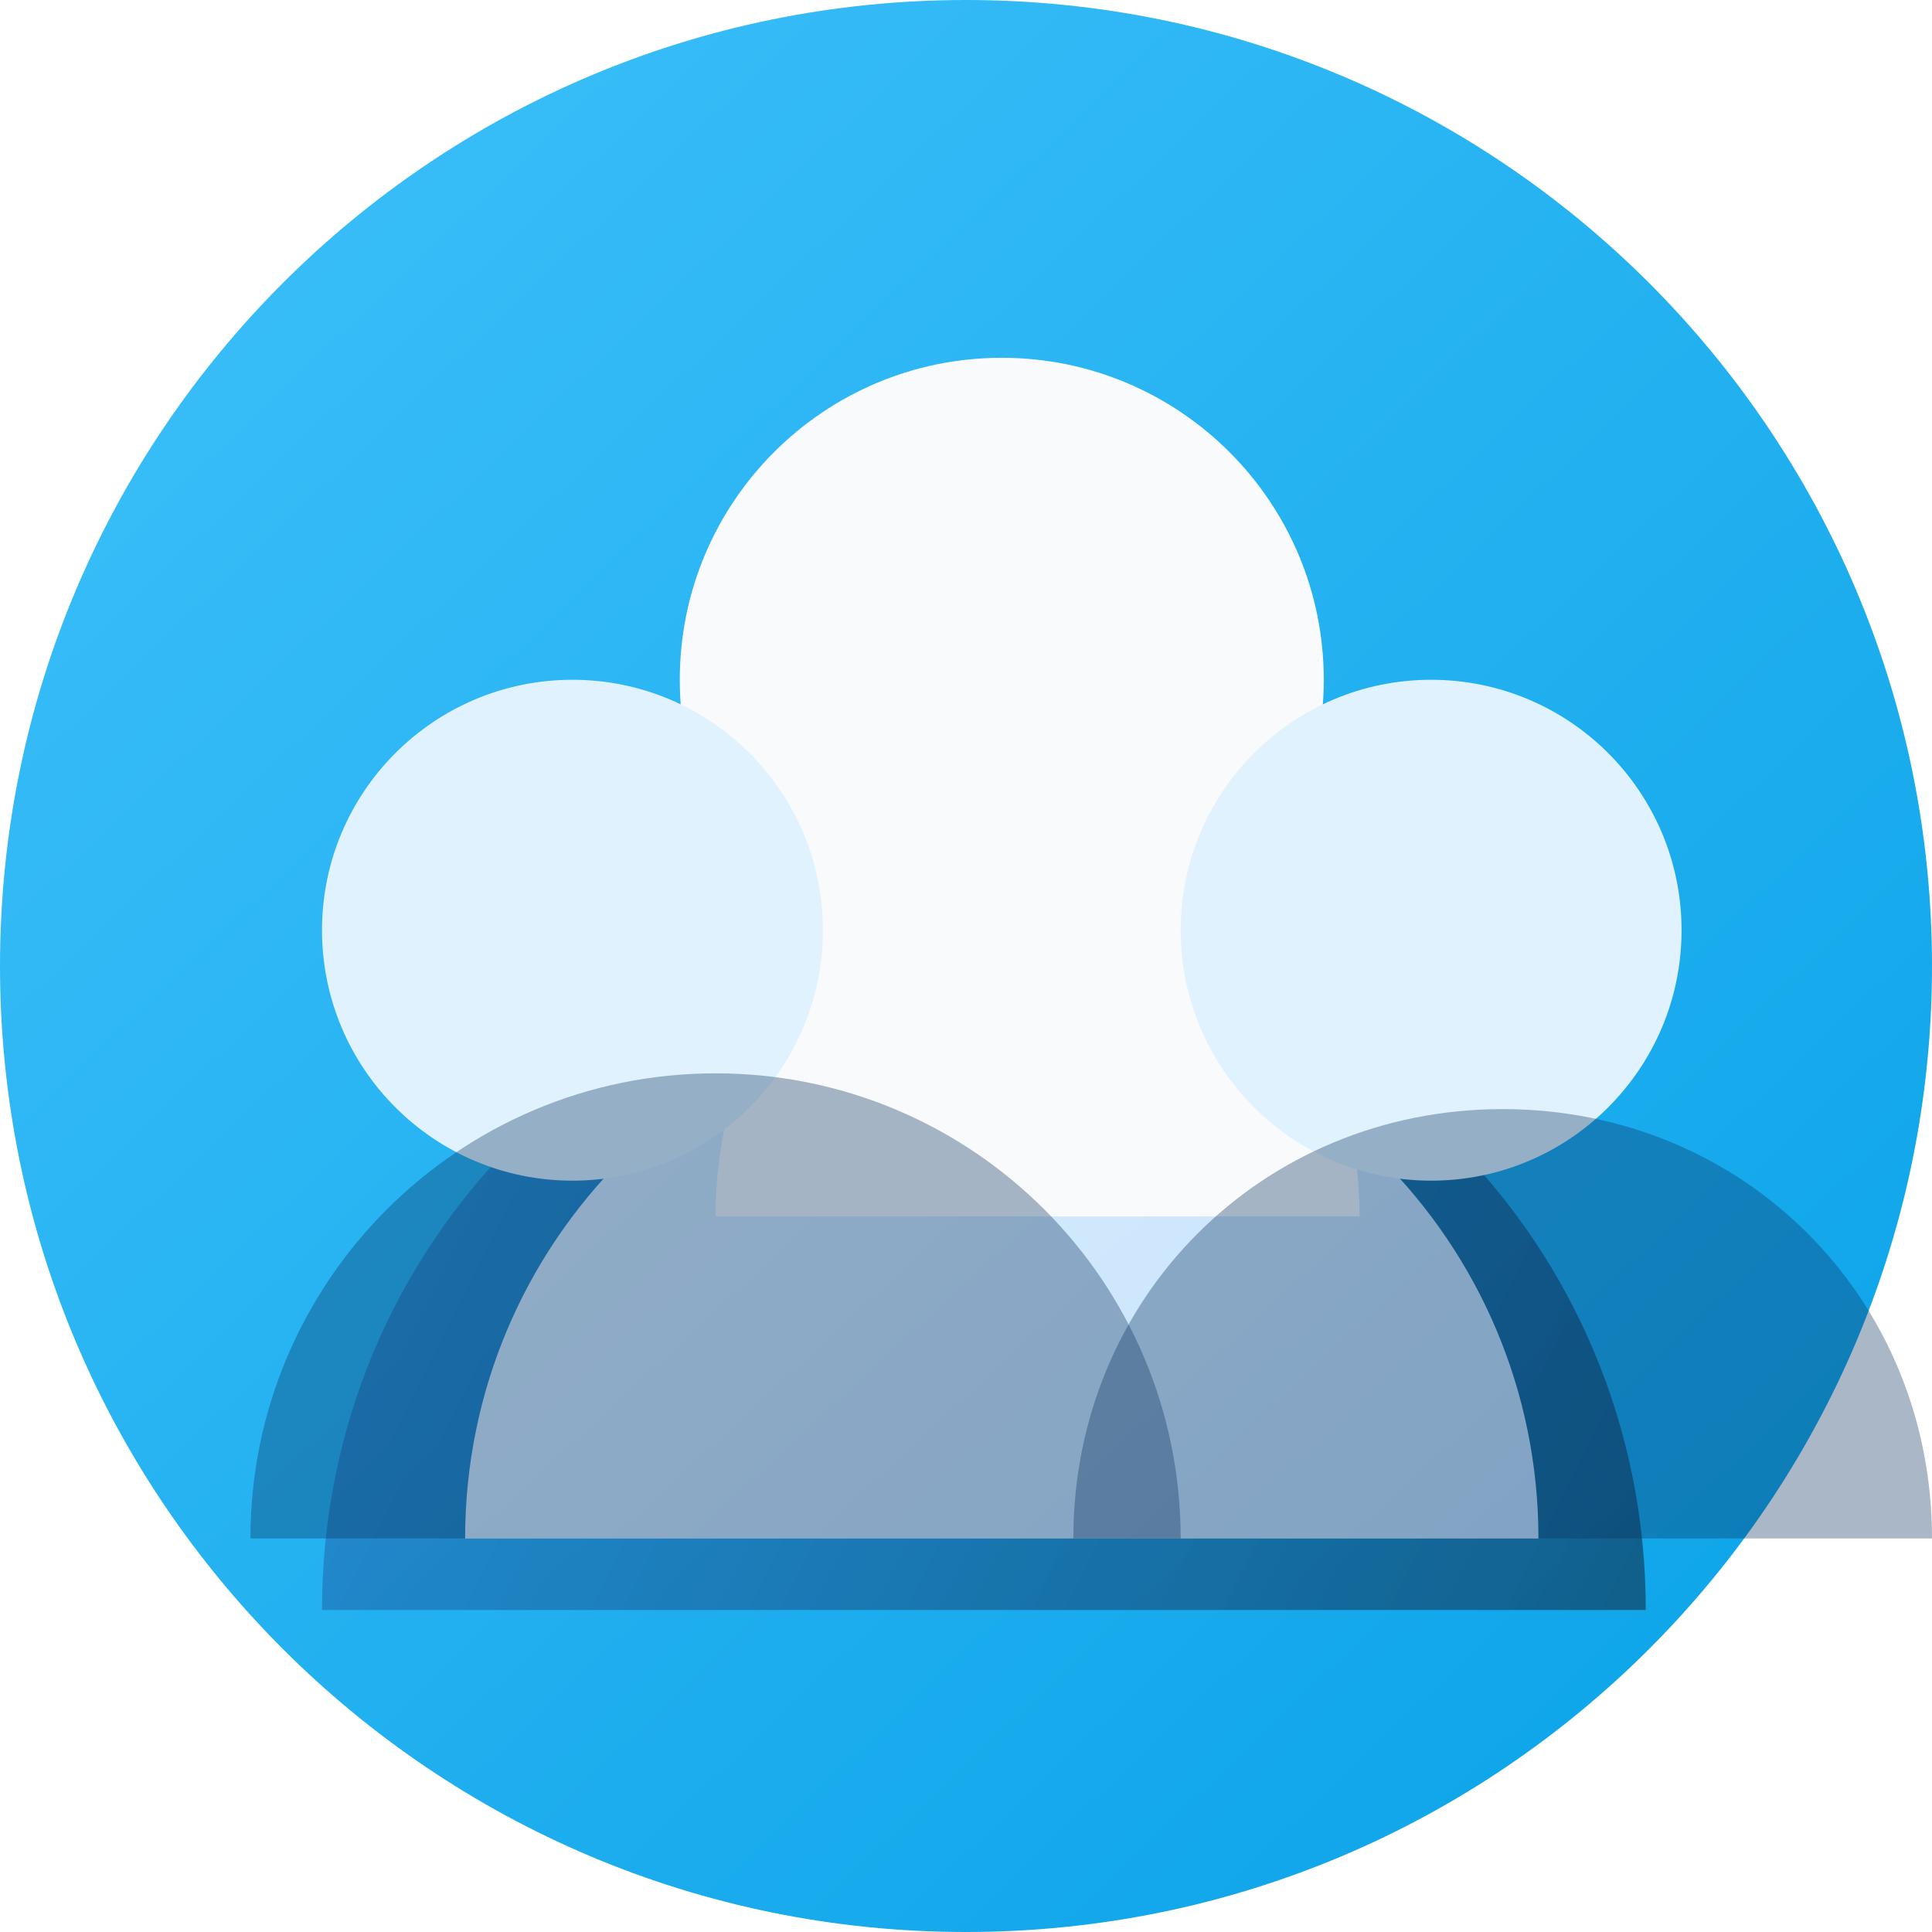
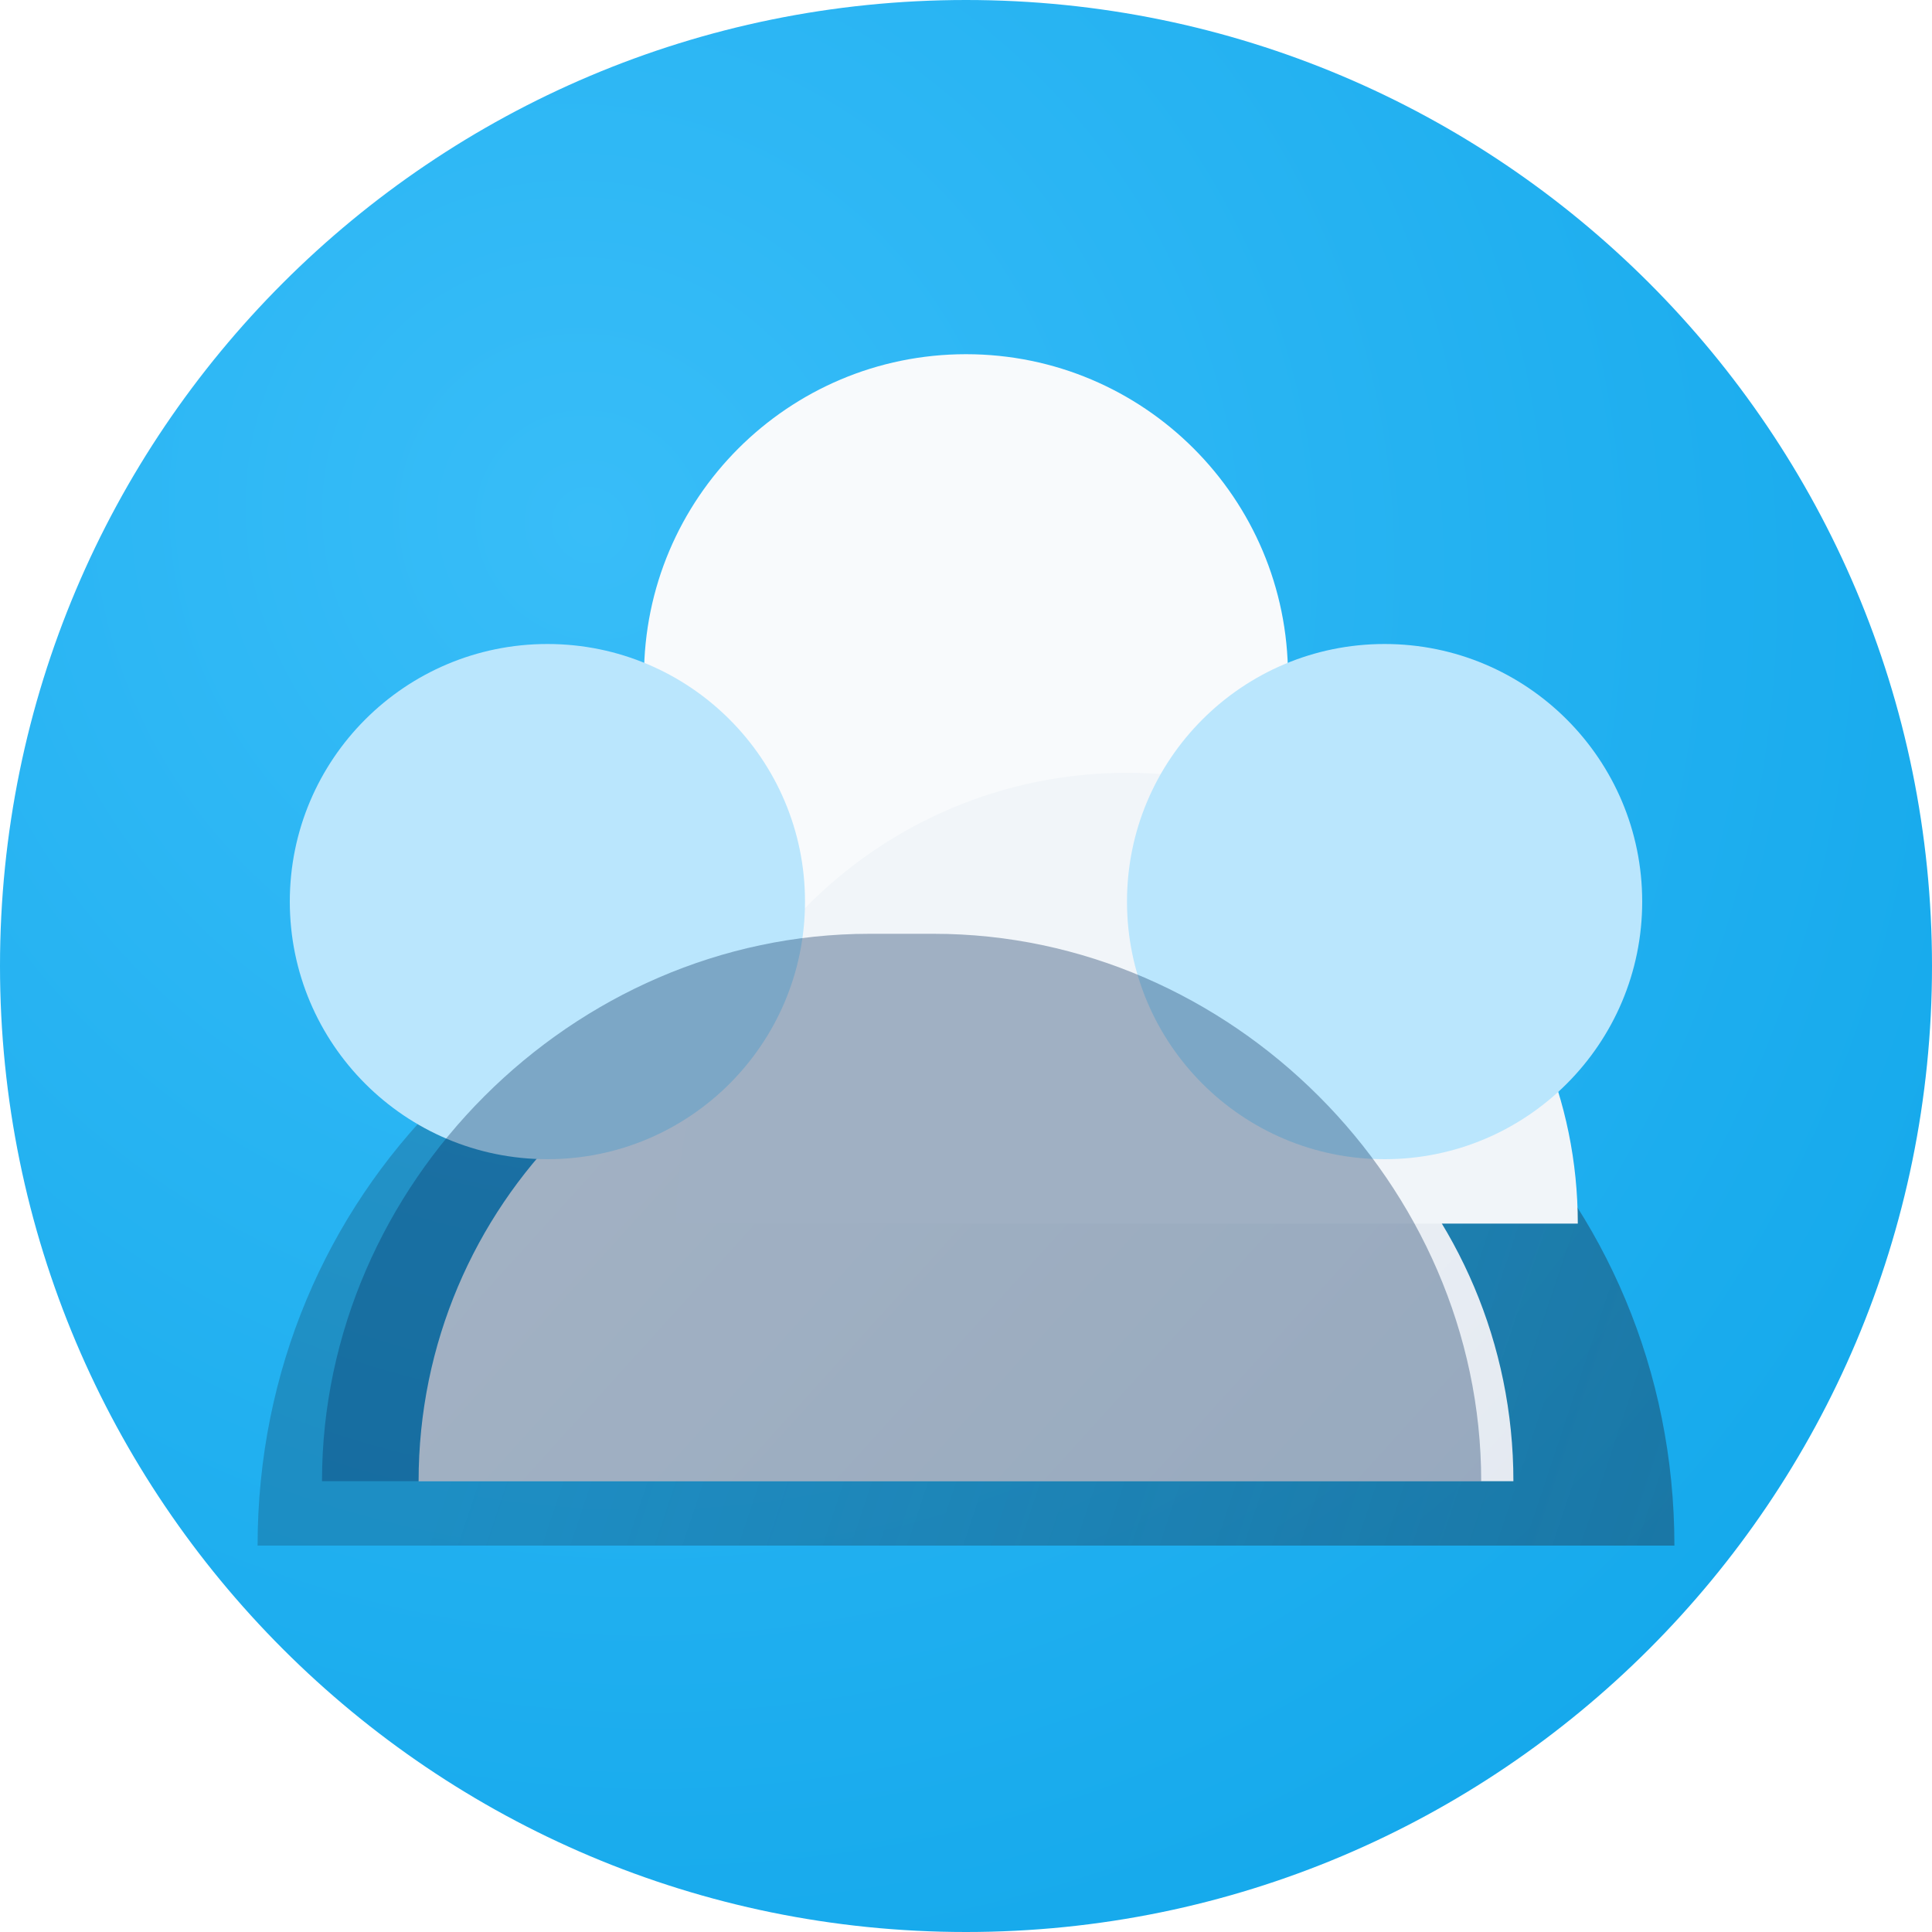
- <svg xmlns="http://www.w3.org/2000/svg" width="108" height="108" viewBox="0 0 108 108" fill="none">
+ <svg xmlns="http://www.w3.org/2000/svg" width="120" height="120" viewBox="0 0 120 120" fill="none">
  <defs>
-     <linearGradient id="groups-bg" x1="16" y1="12" x2="96" y2="96" gradientUnits="userSpaceOnUse">
+     <radialGradient id="groups-ring" cx="0" cy="0" r="1" gradientUnits="userSpaceOnUse" gradientTransform="translate(36 32) rotate(45) scale(120 110)">
      <stop stop-color="#38BDF8" />
      <stop offset="1" stop-color="#0EA5E9" />
+     </radialGradient>
+     <linearGradient id="groups-foreground" x1="32" y1="46" x2="96" y2="104" gradientUnits="userSpaceOnUse">
+       <stop stop-color="#F8FAFC" />
+       <stop offset="1" stop-color="#E2E8F0" />
    </linearGradient>
-     <linearGradient id="groups-inner" x1="30" y1="40" x2="78" y2="92" gradientUnits="userSpaceOnUse">
-       <stop stop-color="#E0F2FE" />
-       <stop offset="1" stop-color="#C4E1FB" />
-     </linearGradient>
-     <linearGradient id="groups-shadow" x1="18" y1="60" x2="90" y2="96" gradientUnits="userSpaceOnUse">
-       <stop stop-color="#1E3A8A" stop-opacity="0.3" />
-       <stop offset="1" stop-color="#0F172A" stop-opacity="0.5" />
+     <linearGradient id="groups-shadow" x1="30" y1="84" x2="102" y2="108" gradientUnits="userSpaceOnUse">
+       <stop stop-color="#0F172A" stop-opacity="0.22" />
+       <stop offset="1" stop-color="#1E293B" stop-opacity="0.4" />
    </linearGradient>
  </defs>
-   <circle cx="54" cy="54" r="54" fill="url(#groups-bg)" />
-   <path d="M18 90C18 69.461 34.461 53 55 53C75.539 53 92 69.461 92 90H18Z" fill="url(#groups-shadow)" />
-   <path d="M26 86C26 69.431 39.431 56 56 56C72.569 56 86 69.431 86 86H26Z" fill="url(#groups-inner)" />
-   <circle cx="56" cy="38" r="18" fill="#F8FAFC" />
-   <path d="M40 68C40 55.85 48.925 46 58 46C67.075 46 76 55.85 76 68H40Z" fill="#F8FAFC" />
-   <circle cx="32" cy="52" r="14" fill="#E0F2FE" />
-   <circle cx="80" cy="52" r="14" fill="#E0F2FE" />
-   <path d="M14 86C14 71.641 25.641 60 40 60C54.359 60 66 71.641 66 86H14Z" fill="#0B3160" fill-opacity="0.35" />
-   <path d="M60 86C60 72.536 70.536 62 84 62C97.464 62 108 72.536 108 86H60Z" fill="#0B3160" fill-opacity="0.35" />
+   <circle cx="60" cy="60" r="60" fill="url(#groups-ring)" />
+   <path d="M16 96C16 74.252 33.252 57 55 57H65C86.748 57 104 74.252 104 96H16Z" fill="url(#groups-shadow)" />
+   <path d="M26 92C26 74.879 39.879 61 57 61H63C80.121 61 94 74.879 94 92H26Z" fill="url(#groups-foreground)" />
+   <circle cx="60" cy="42" r="20" fill="#F8FAFC" />
+   <path d="M42 76C42 60.536 54.536 48 70 48C85.464 48 98 60.536 98 76H42Z" fill="#F1F5F9" />
+   <circle cx="34" cy="56" r="16" fill="#BAE6FD" />
+   <circle cx="86" cy="56" r="16" fill="#BAE6FD" />
+   <path d="M20 92C20 73.566 35.566 58 54 58H58C76.434 58 92 73.566 92 92H20Z" fill="#0B3160" fill-opacity="0.35" />
</svg>
